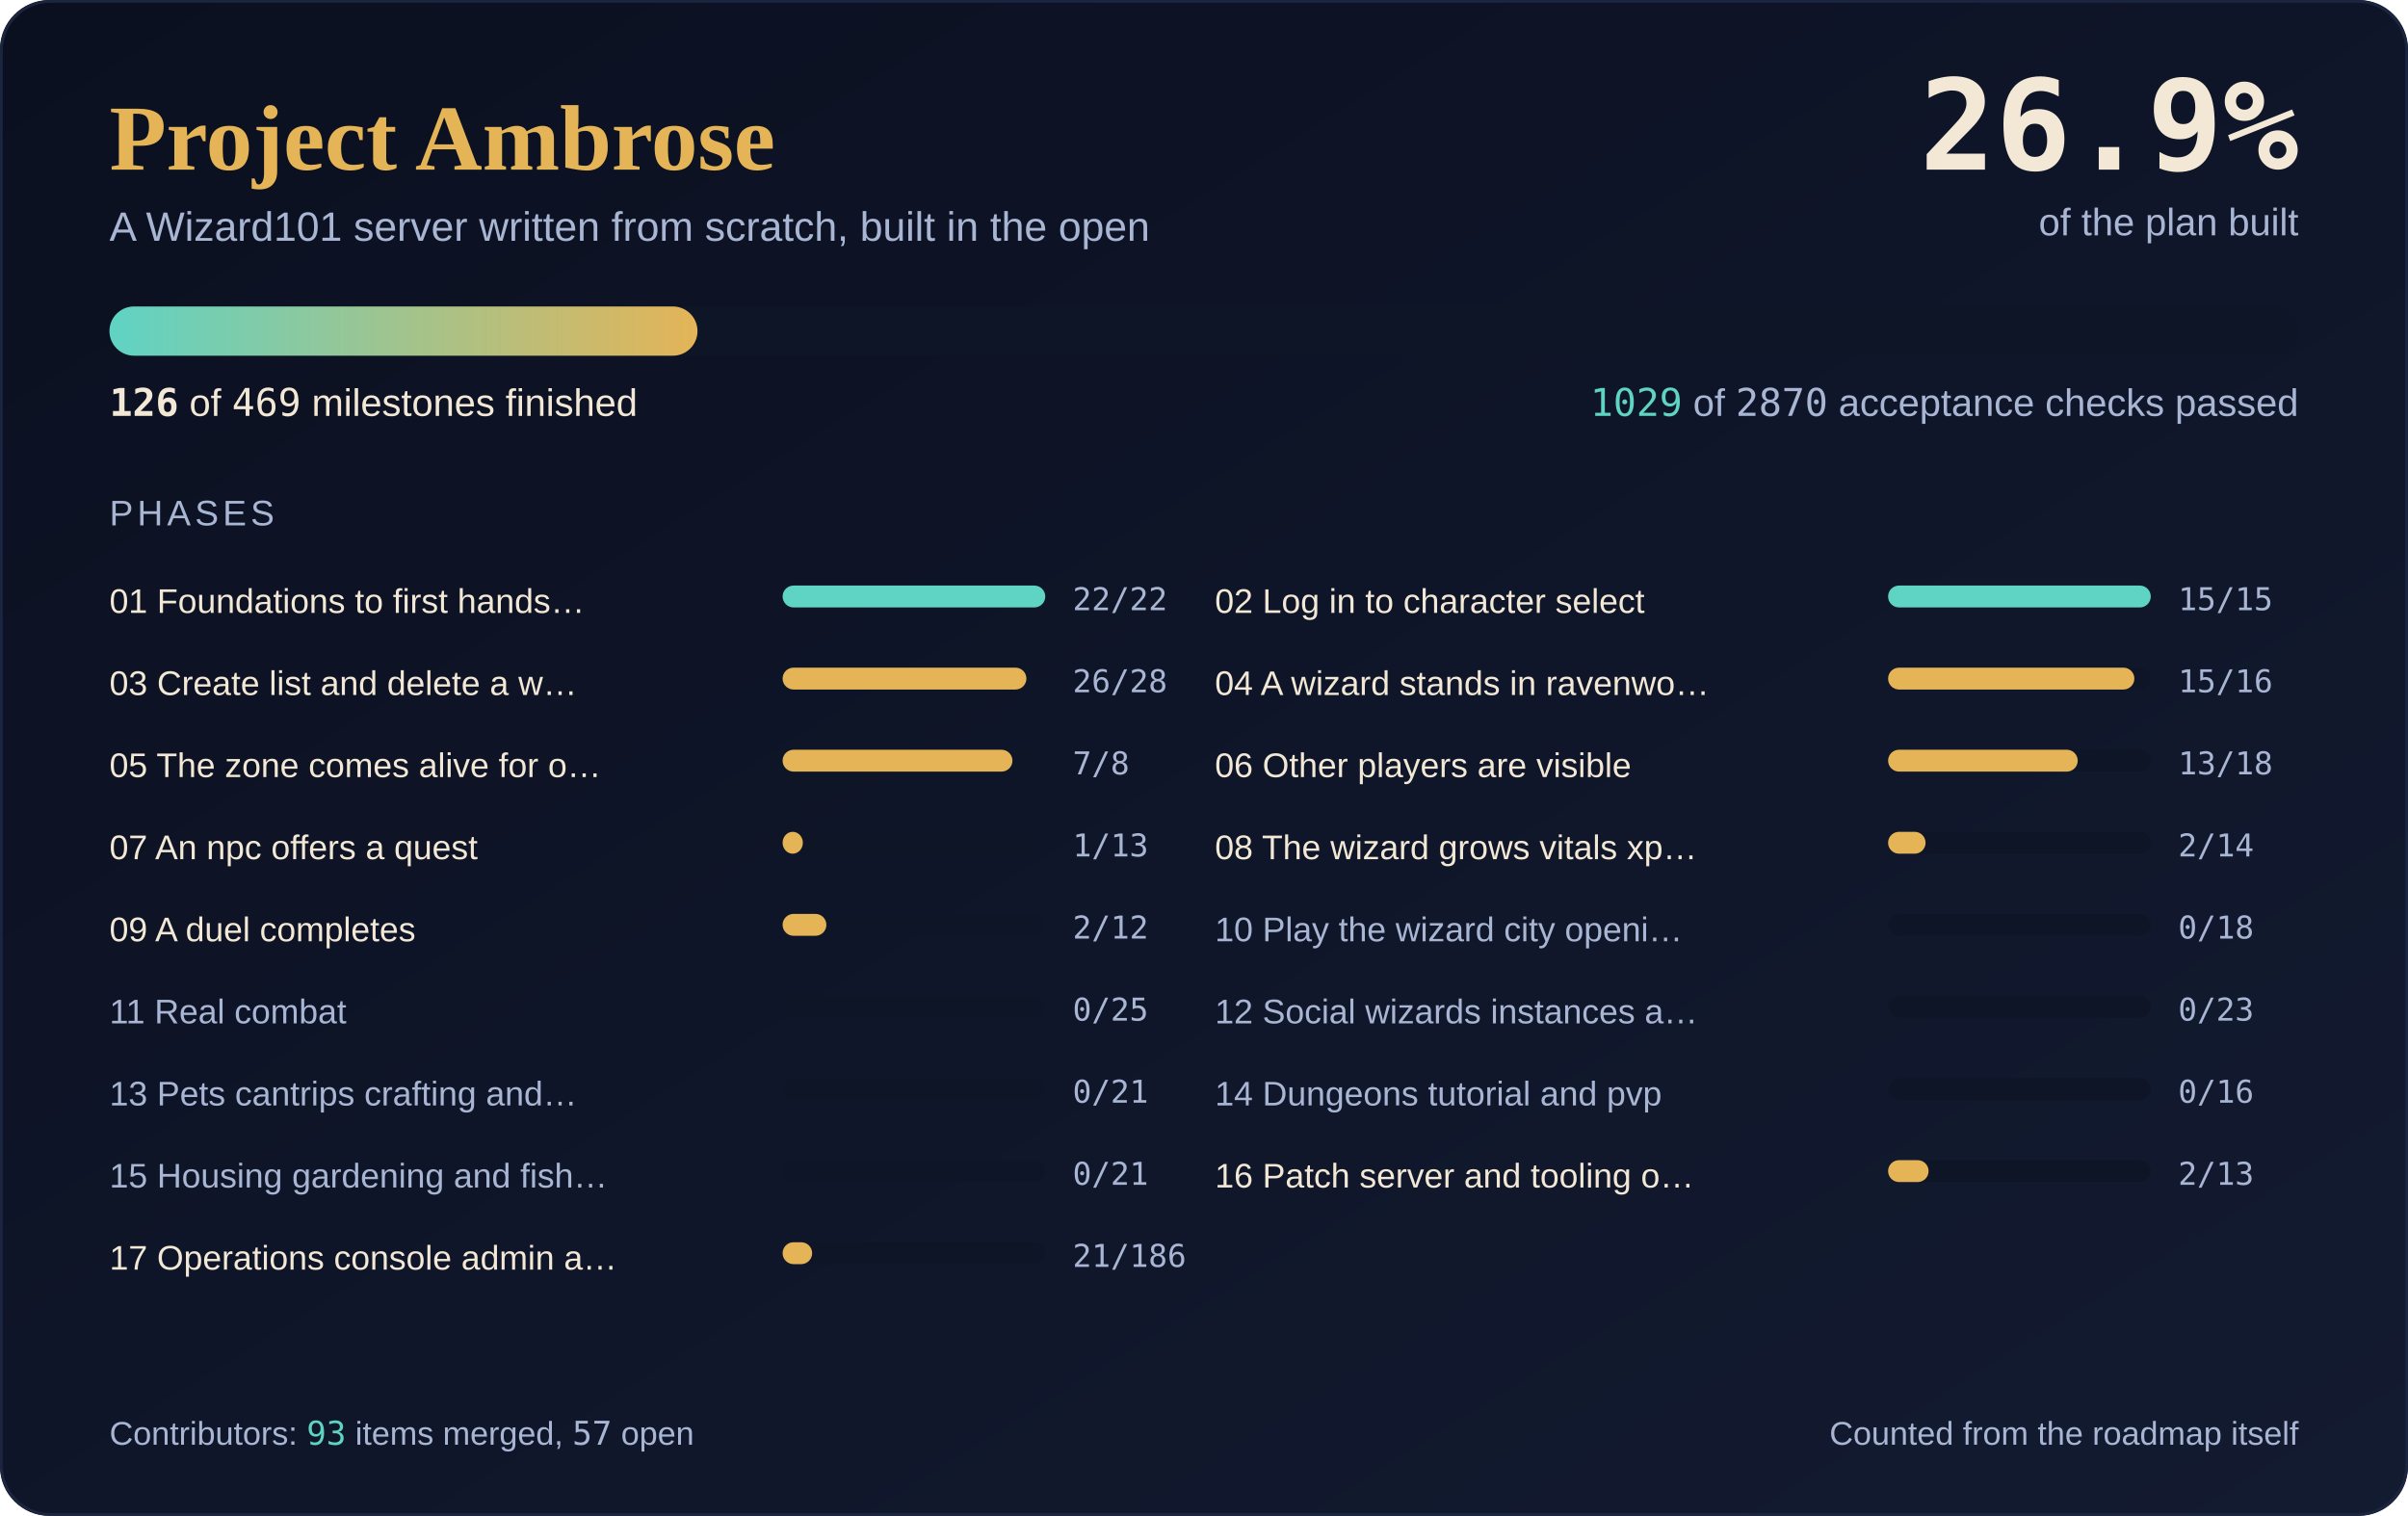
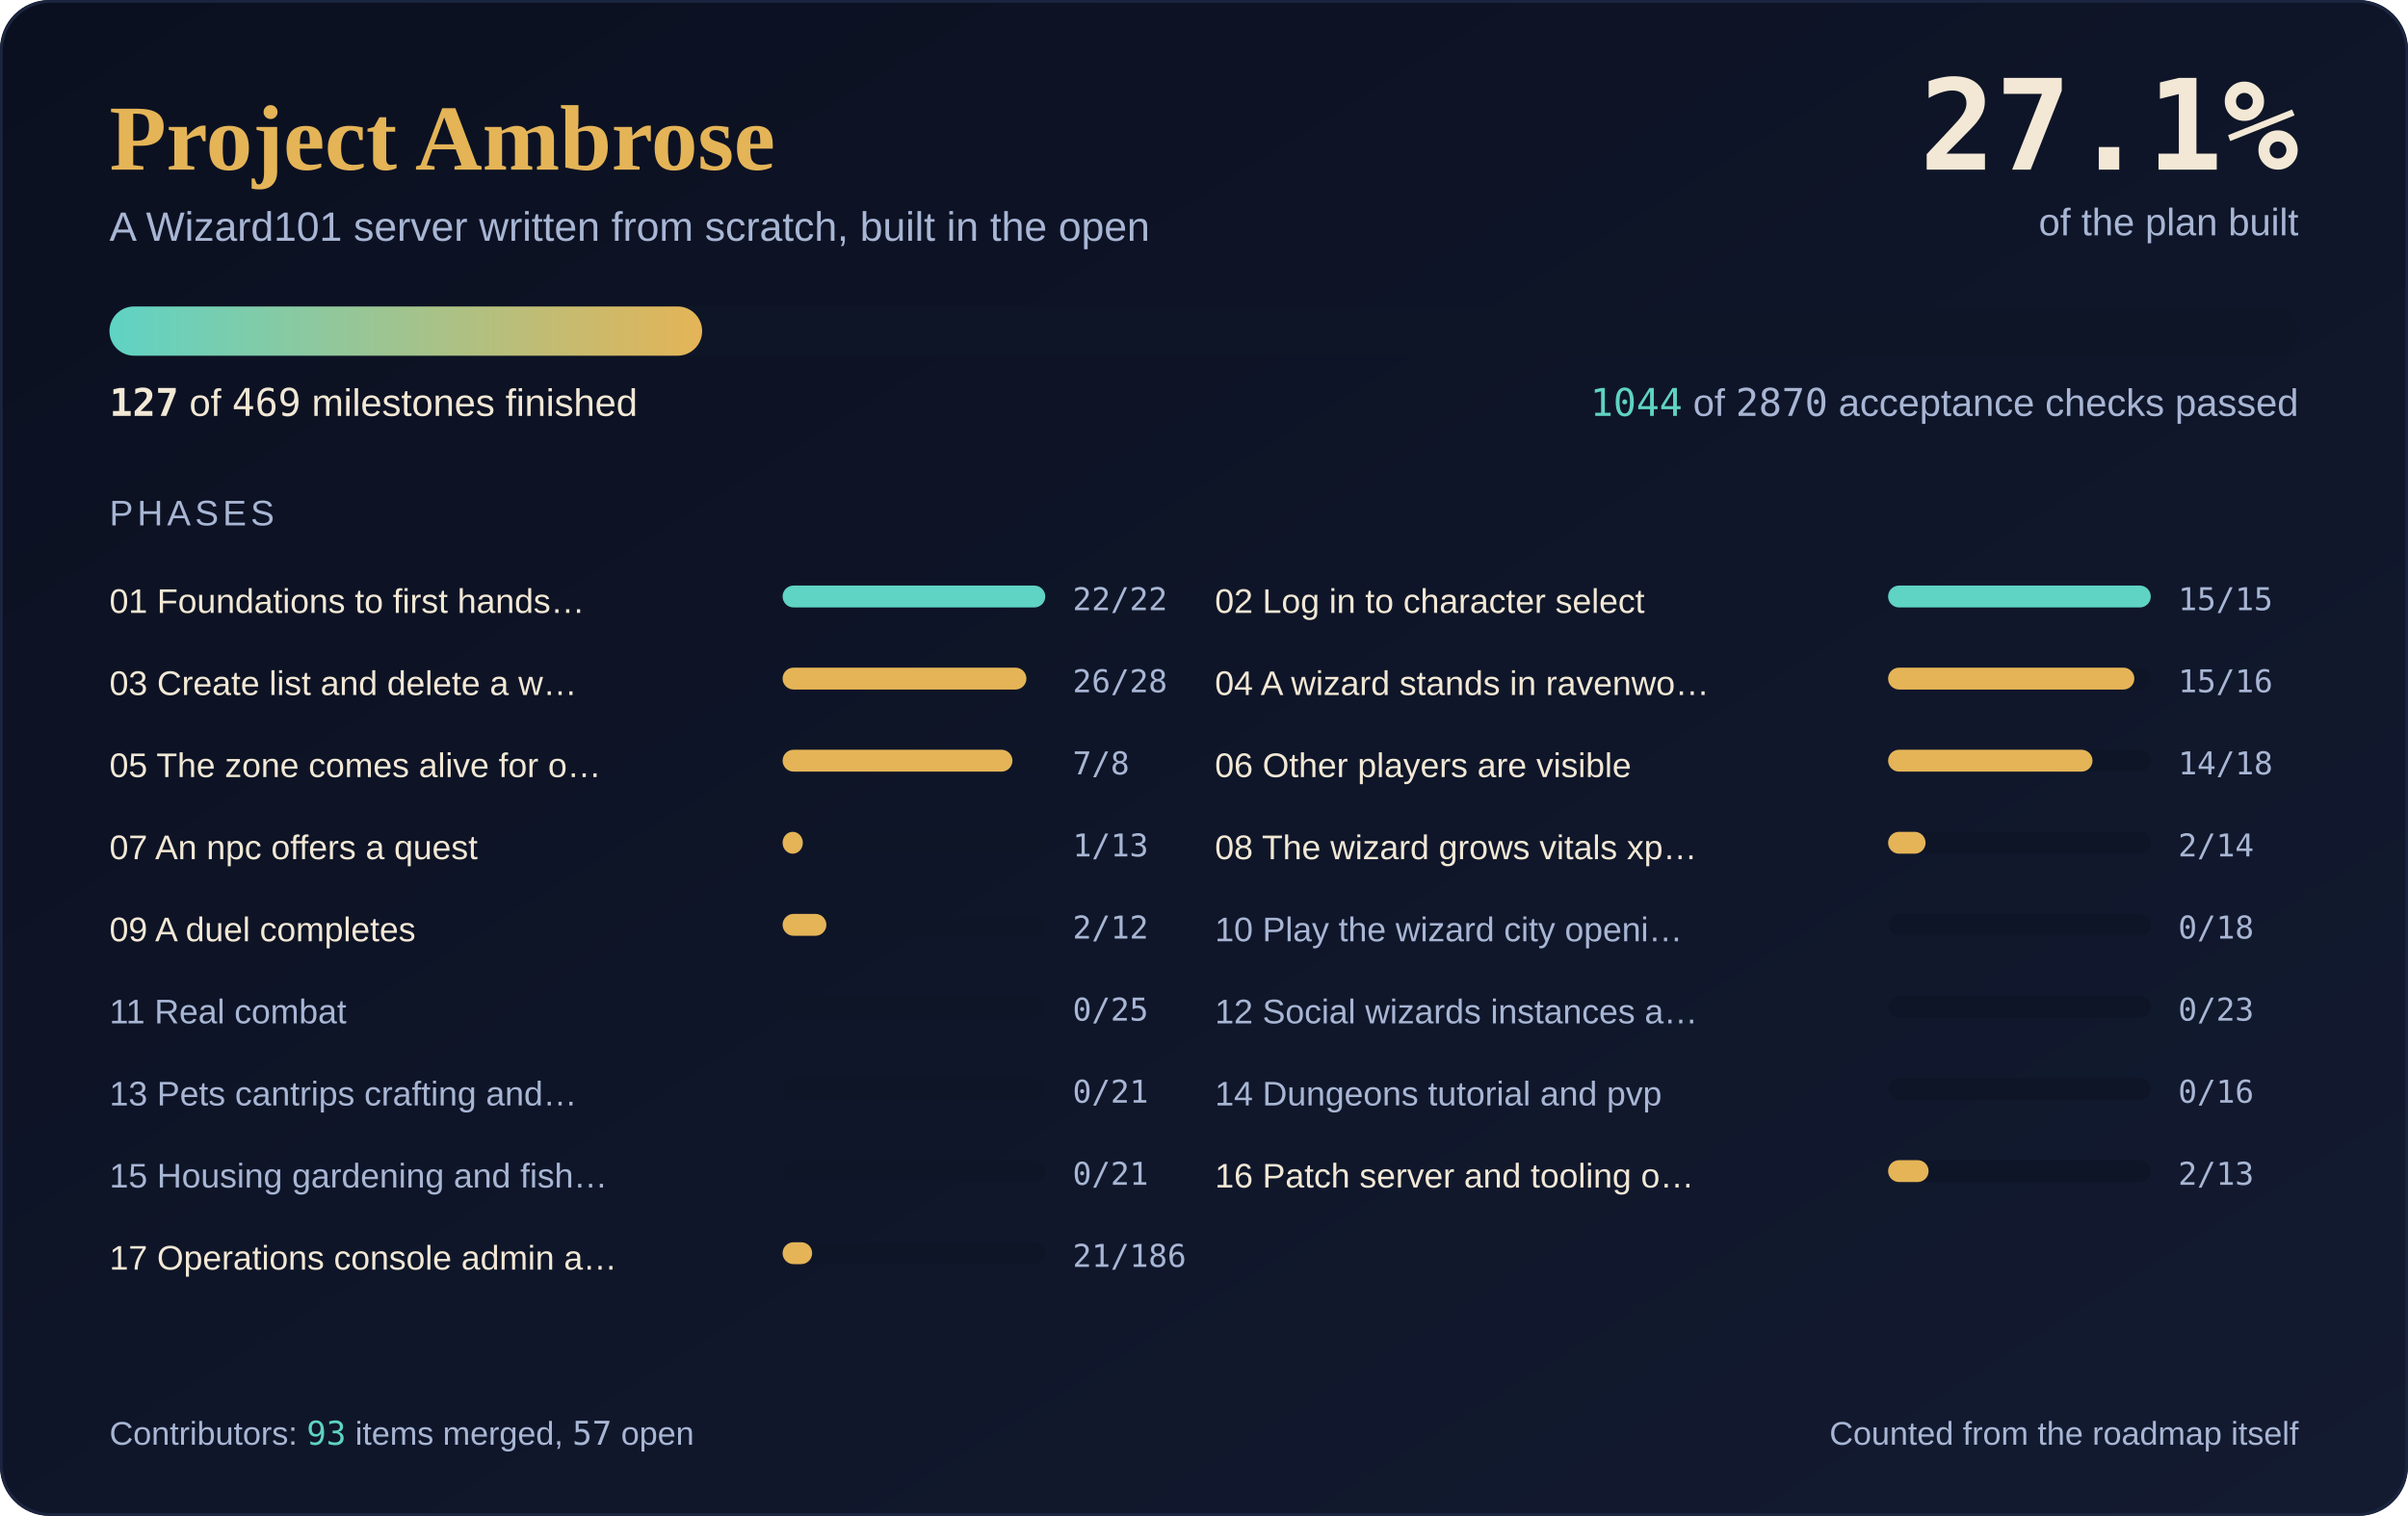
- <svg xmlns="http://www.w3.org/2000/svg" width="880" height="554" viewBox="0 0 880 554" role="img" aria-label="Project Ambrose progress: 126 of 469 milestones complete, 26.9 percent">
+ <svg xmlns="http://www.w3.org/2000/svg" width="880" height="554" viewBox="0 0 880 554" role="img" aria-label="Project Ambrose progress: 127 of 469 milestones complete, 27.1 percent">
  <defs>
    <linearGradient id="sky" x1="0" y1="0" x2="1" y2="1">
      <stop offset="0" stop-color="#0B1020" />
      <stop offset="1" stop-color="#131B31" />
    </linearGradient>
    <linearGradient id="fill" x1="0" y1="0" x2="1" y2="0">
      <stop offset="0" stop-color="#5FD3C4" />
      <stop offset="1" stop-color="#E4B457" />
    </linearGradient>
  </defs>
  <rect width="880" height="554" rx="18" fill="url(#sky)" />
  <rect x="0.5" y="0.5" width="879" height="553" rx="18" fill="none" stroke="#1B2540" />
  <text x="40" y="62" font-family="'Cormorant Garamond', Georgia, 'Times New Roman', serif" font-size="34" font-weight="600" fill="#E4B457">Project Ambrose</text>
  <text x="40" y="88" font-family="Karla, 'Segoe UI', 'Helvetica Neue', Arial, sans-serif" font-size="15" fill="#A8B6D4">A Wizard101 server written from scratch, built in the open</text>
-   <text x="840" y="62" text-anchor="end" font-family="'JetBrains Mono', Consolas, 'DejaVu Sans Mono', monospace" font-size="46" font-weight="700" fill="#F2E8D5">26.9%</text>
+   <text x="840" y="62" text-anchor="end" font-family="'JetBrains Mono', Consolas, 'DejaVu Sans Mono', monospace" font-size="46" font-weight="700" fill="#F2E8D5">27.1%</text>
  <text x="840" y="86" text-anchor="end" font-family="Karla, 'Segoe UI', 'Helvetica Neue', Arial, sans-serif" font-size="14" fill="#A8B6D4">of the plan built</text>
  <rect x="40" y="112" width="800" height="18" rx="9.0" fill="#0E1527" />
-   <rect x="40" y="112" width="214.9" height="18" rx="9.0" fill="url(#fill)" />
+   <rect x="40" y="112" width="216.6" height="18" rx="9.0" fill="url(#fill)" />
  <text x="40" y="152" font-family="Karla, 'Segoe UI', 'Helvetica Neue', Arial, sans-serif" font-size="14" fill="#F2E8D5">
-     <tspan font-family="'JetBrains Mono', Consolas, 'DejaVu Sans Mono', monospace" font-weight="700">126</tspan> of <tspan font-family="'JetBrains Mono', Consolas, 'DejaVu Sans Mono', monospace">469</tspan> milestones finished</text>
+     <tspan font-family="'JetBrains Mono', Consolas, 'DejaVu Sans Mono', monospace" font-weight="700">127</tspan> of <tspan font-family="'JetBrains Mono', Consolas, 'DejaVu Sans Mono', monospace">469</tspan> milestones finished</text>
  <text x="840" y="152" text-anchor="end" font-family="Karla, 'Segoe UI', 'Helvetica Neue', Arial, sans-serif" font-size="14" fill="#A8B6D4">
-     <tspan font-family="'JetBrains Mono', Consolas, 'DejaVu Sans Mono', monospace" fill="#5FD3C4">1029</tspan> of <tspan font-family="'JetBrains Mono', Consolas, 'DejaVu Sans Mono', monospace">2870</tspan> acceptance checks passed</text>
+     <tspan font-family="'JetBrains Mono', Consolas, 'DejaVu Sans Mono', monospace" fill="#5FD3C4">1044</tspan> of <tspan font-family="'JetBrains Mono', Consolas, 'DejaVu Sans Mono', monospace">2870</tspan> acceptance checks passed</text>
  <text x="40" y="192" font-family="Karla, 'Segoe UI', 'Helvetica Neue', Arial, sans-serif" font-size="13" fill="#A8B6D4" letter-spacing="1.5">PHASES</text>
  <text x="40" y="224" font-family="Karla, 'Segoe UI', 'Helvetica Neue', Arial, sans-serif" font-size="12.5" fill="#F2E8D5">01 Foundations to first hands…</text>
  <rect x="286" y="214" width="96" height="8" rx="4.0" fill="#0E1527" />
  <rect x="286" y="214" width="96.0" height="8" rx="4.0" fill="#5FD3C4" />
  <text x="392" y="223" font-family="'JetBrains Mono', Consolas, 'DejaVu Sans Mono', monospace" font-size="11.5" fill="#A8B6D4">22/22</text>
  <text x="444" y="224" font-family="Karla, 'Segoe UI', 'Helvetica Neue', Arial, sans-serif" font-size="12.5" fill="#F2E8D5">02 Log in to character select</text>
  <rect x="690" y="214" width="96" height="8" rx="4.0" fill="#0E1527" />
  <rect x="690" y="214" width="96.0" height="8" rx="4.0" fill="#5FD3C4" />
  <text x="796" y="223" font-family="'JetBrains Mono', Consolas, 'DejaVu Sans Mono', monospace" font-size="11.5" fill="#A8B6D4">15/15</text>
  <text x="40" y="254" font-family="Karla, 'Segoe UI', 'Helvetica Neue', Arial, sans-serif" font-size="12.5" fill="#F2E8D5">03 Create list and delete a w…</text>
  <rect x="286" y="244" width="96" height="8" rx="4.0" fill="#0E1527" />
  <rect x="286" y="244" width="89.1" height="8" rx="4.0" fill="#E4B457" />
  <text x="392" y="253" font-family="'JetBrains Mono', Consolas, 'DejaVu Sans Mono', monospace" font-size="11.5" fill="#A8B6D4">26/28</text>
  <text x="444" y="254" font-family="Karla, 'Segoe UI', 'Helvetica Neue', Arial, sans-serif" font-size="12.5" fill="#F2E8D5">04 A wizard stands in ravenwo…</text>
  <rect x="690" y="244" width="96" height="8" rx="4.0" fill="#0E1527" />
  <rect x="690" y="244" width="90.0" height="8" rx="4.0" fill="#E4B457" />
  <text x="796" y="253" font-family="'JetBrains Mono', Consolas, 'DejaVu Sans Mono', monospace" font-size="11.5" fill="#A8B6D4">15/16</text>
  <text x="40" y="284" font-family="Karla, 'Segoe UI', 'Helvetica Neue', Arial, sans-serif" font-size="12.5" fill="#F2E8D5">05 The zone comes alive for o…</text>
  <rect x="286" y="274" width="96" height="8" rx="4.0" fill="#0E1527" />
  <rect x="286" y="274" width="84.0" height="8" rx="4.0" fill="#E4B457" />
  <text x="392" y="283" font-family="'JetBrains Mono', Consolas, 'DejaVu Sans Mono', monospace" font-size="11.5" fill="#A8B6D4">7/8</text>
  <text x="444" y="284" font-family="Karla, 'Segoe UI', 'Helvetica Neue', Arial, sans-serif" font-size="12.5" fill="#F2E8D5">06 Other players are visible</text>
  <rect x="690" y="274" width="96" height="8" rx="4.0" fill="#0E1527" />
-   <rect x="690" y="274" width="69.3" height="8" rx="4.0" fill="#E4B457" />
-   <text x="796" y="283" font-family="'JetBrains Mono', Consolas, 'DejaVu Sans Mono', monospace" font-size="11.5" fill="#A8B6D4">13/18</text>
+   <rect x="690" y="274" width="74.7" height="8" rx="4.0" fill="#E4B457" />
+   <text x="796" y="283" font-family="'JetBrains Mono', Consolas, 'DejaVu Sans Mono', monospace" font-size="11.5" fill="#A8B6D4">14/18</text>
  <text x="40" y="314" font-family="Karla, 'Segoe UI', 'Helvetica Neue', Arial, sans-serif" font-size="12.5" fill="#F2E8D5">07 An npc offers a quest</text>
  <rect x="286" y="304" width="96" height="8" rx="4.0" fill="#0E1527" />
  <rect x="286" y="304" width="7.4" height="8" rx="4.0" fill="#E4B457" />
  <text x="392" y="313" font-family="'JetBrains Mono', Consolas, 'DejaVu Sans Mono', monospace" font-size="11.5" fill="#A8B6D4">1/13</text>
  <text x="444" y="314" font-family="Karla, 'Segoe UI', 'Helvetica Neue', Arial, sans-serif" font-size="12.5" fill="#F2E8D5">08 The wizard grows vitals xp…</text>
  <rect x="690" y="304" width="96" height="8" rx="4.0" fill="#0E1527" />
  <rect x="690" y="304" width="13.7" height="8" rx="4.0" fill="#E4B457" />
  <text x="796" y="313" font-family="'JetBrains Mono', Consolas, 'DejaVu Sans Mono', monospace" font-size="11.5" fill="#A8B6D4">2/14</text>
  <text x="40" y="344" font-family="Karla, 'Segoe UI', 'Helvetica Neue', Arial, sans-serif" font-size="12.5" fill="#F2E8D5">09 A duel completes</text>
  <rect x="286" y="334" width="96" height="8" rx="4.0" fill="#0E1527" />
  <rect x="286" y="334" width="16.0" height="8" rx="4.0" fill="#E4B457" />
  <text x="392" y="343" font-family="'JetBrains Mono', Consolas, 'DejaVu Sans Mono', monospace" font-size="11.5" fill="#A8B6D4">2/12</text>
  <text x="444" y="344" font-family="Karla, 'Segoe UI', 'Helvetica Neue', Arial, sans-serif" font-size="12.5" fill="#A8B6D4">10 Play the wizard city openi…</text>
  <rect x="690" y="334" width="96" height="8" rx="4.0" fill="#0E1527" />
  <text x="796" y="343" font-family="'JetBrains Mono', Consolas, 'DejaVu Sans Mono', monospace" font-size="11.5" fill="#A8B6D4">0/18</text>
  <text x="40" y="374" font-family="Karla, 'Segoe UI', 'Helvetica Neue', Arial, sans-serif" font-size="12.5" fill="#A8B6D4">11 Real combat</text>
  <rect x="286" y="364" width="96" height="8" rx="4.0" fill="#0E1527" />
  <text x="392" y="373" font-family="'JetBrains Mono', Consolas, 'DejaVu Sans Mono', monospace" font-size="11.5" fill="#A8B6D4">0/25</text>
  <text x="444" y="374" font-family="Karla, 'Segoe UI', 'Helvetica Neue', Arial, sans-serif" font-size="12.5" fill="#A8B6D4">12 Social wizards instances a…</text>
  <rect x="690" y="364" width="96" height="8" rx="4.0" fill="#0E1527" />
  <text x="796" y="373" font-family="'JetBrains Mono', Consolas, 'DejaVu Sans Mono', monospace" font-size="11.5" fill="#A8B6D4">0/23</text>
  <text x="40" y="404" font-family="Karla, 'Segoe UI', 'Helvetica Neue', Arial, sans-serif" font-size="12.5" fill="#A8B6D4">13 Pets cantrips crafting and…</text>
  <rect x="286" y="394" width="96" height="8" rx="4.0" fill="#0E1527" />
  <text x="392" y="403" font-family="'JetBrains Mono', Consolas, 'DejaVu Sans Mono', monospace" font-size="11.5" fill="#A8B6D4">0/21</text>
  <text x="444" y="404" font-family="Karla, 'Segoe UI', 'Helvetica Neue', Arial, sans-serif" font-size="12.5" fill="#A8B6D4">14 Dungeons tutorial and pvp</text>
  <rect x="690" y="394" width="96" height="8" rx="4.0" fill="#0E1527" />
  <text x="796" y="403" font-family="'JetBrains Mono', Consolas, 'DejaVu Sans Mono', monospace" font-size="11.5" fill="#A8B6D4">0/16</text>
  <text x="40" y="434" font-family="Karla, 'Segoe UI', 'Helvetica Neue', Arial, sans-serif" font-size="12.5" fill="#A8B6D4">15 Housing gardening and fish…</text>
  <rect x="286" y="424" width="96" height="8" rx="4.0" fill="#0E1527" />
  <text x="392" y="433" font-family="'JetBrains Mono', Consolas, 'DejaVu Sans Mono', monospace" font-size="11.5" fill="#A8B6D4">0/21</text>
  <text x="444" y="434" font-family="Karla, 'Segoe UI', 'Helvetica Neue', Arial, sans-serif" font-size="12.5" fill="#F2E8D5">16 Patch server and tooling o…</text>
  <rect x="690" y="424" width="96" height="8" rx="4.0" fill="#0E1527" />
  <rect x="690" y="424" width="14.8" height="8" rx="4.0" fill="#E4B457" />
  <text x="796" y="433" font-family="'JetBrains Mono', Consolas, 'DejaVu Sans Mono', monospace" font-size="11.5" fill="#A8B6D4">2/13</text>
  <text x="40" y="464" font-family="Karla, 'Segoe UI', 'Helvetica Neue', Arial, sans-serif" font-size="12.5" fill="#F2E8D5">17 Operations console admin a…</text>
  <rect x="286" y="454" width="96" height="8" rx="4.0" fill="#0E1527" />
  <rect x="286" y="454" width="10.8" height="8" rx="4.0" fill="#E4B457" />
  <text x="392" y="463" font-family="'JetBrains Mono', Consolas, 'DejaVu Sans Mono', monospace" font-size="11.5" fill="#A8B6D4">21/186</text>
  <text x="40" y="528" font-family="Karla, 'Segoe UI', 'Helvetica Neue', Arial, sans-serif" font-size="12" fill="#A8B6D4">Contributors: <tspan font-family="'JetBrains Mono', Consolas, 'DejaVu Sans Mono', monospace" fill="#5FD3C4">93</tspan> items merged, <tspan font-family="'JetBrains Mono', Consolas, 'DejaVu Sans Mono', monospace">57</tspan> open</text>
  <text x="840" y="528" text-anchor="end" font-family="Karla, 'Segoe UI', 'Helvetica Neue', Arial, sans-serif" font-size="12" fill="#A8B6D4">Counted from the roadmap itself</text>
</svg>
